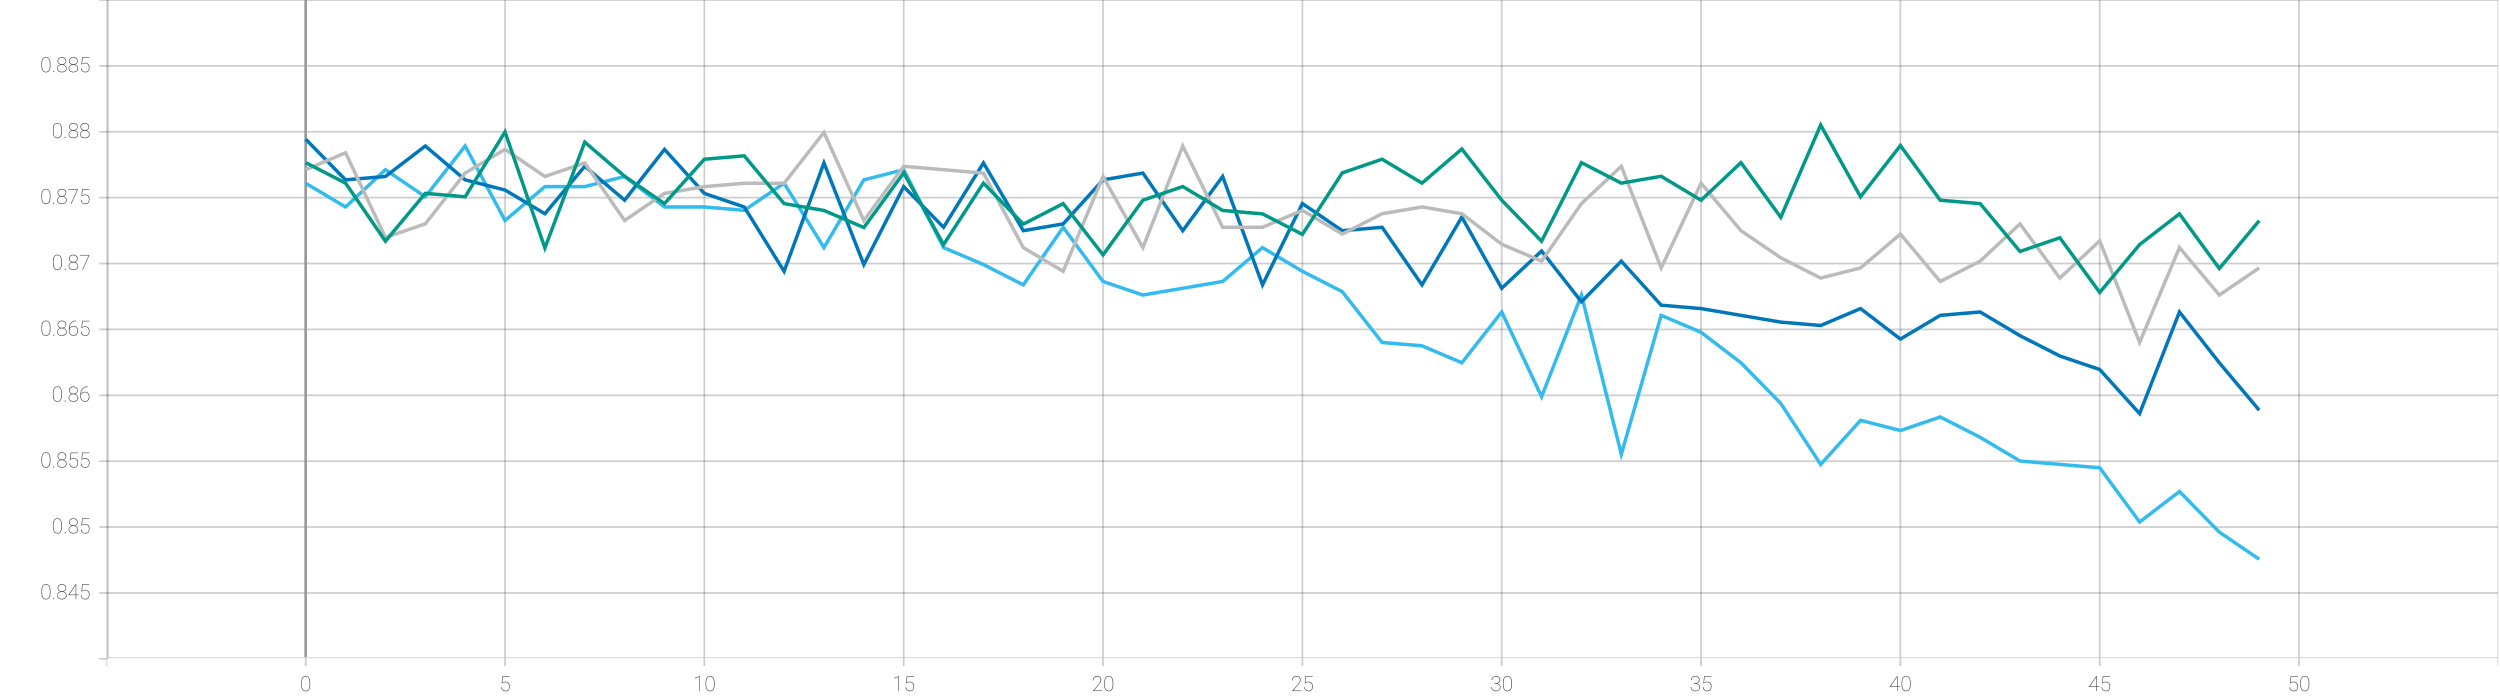
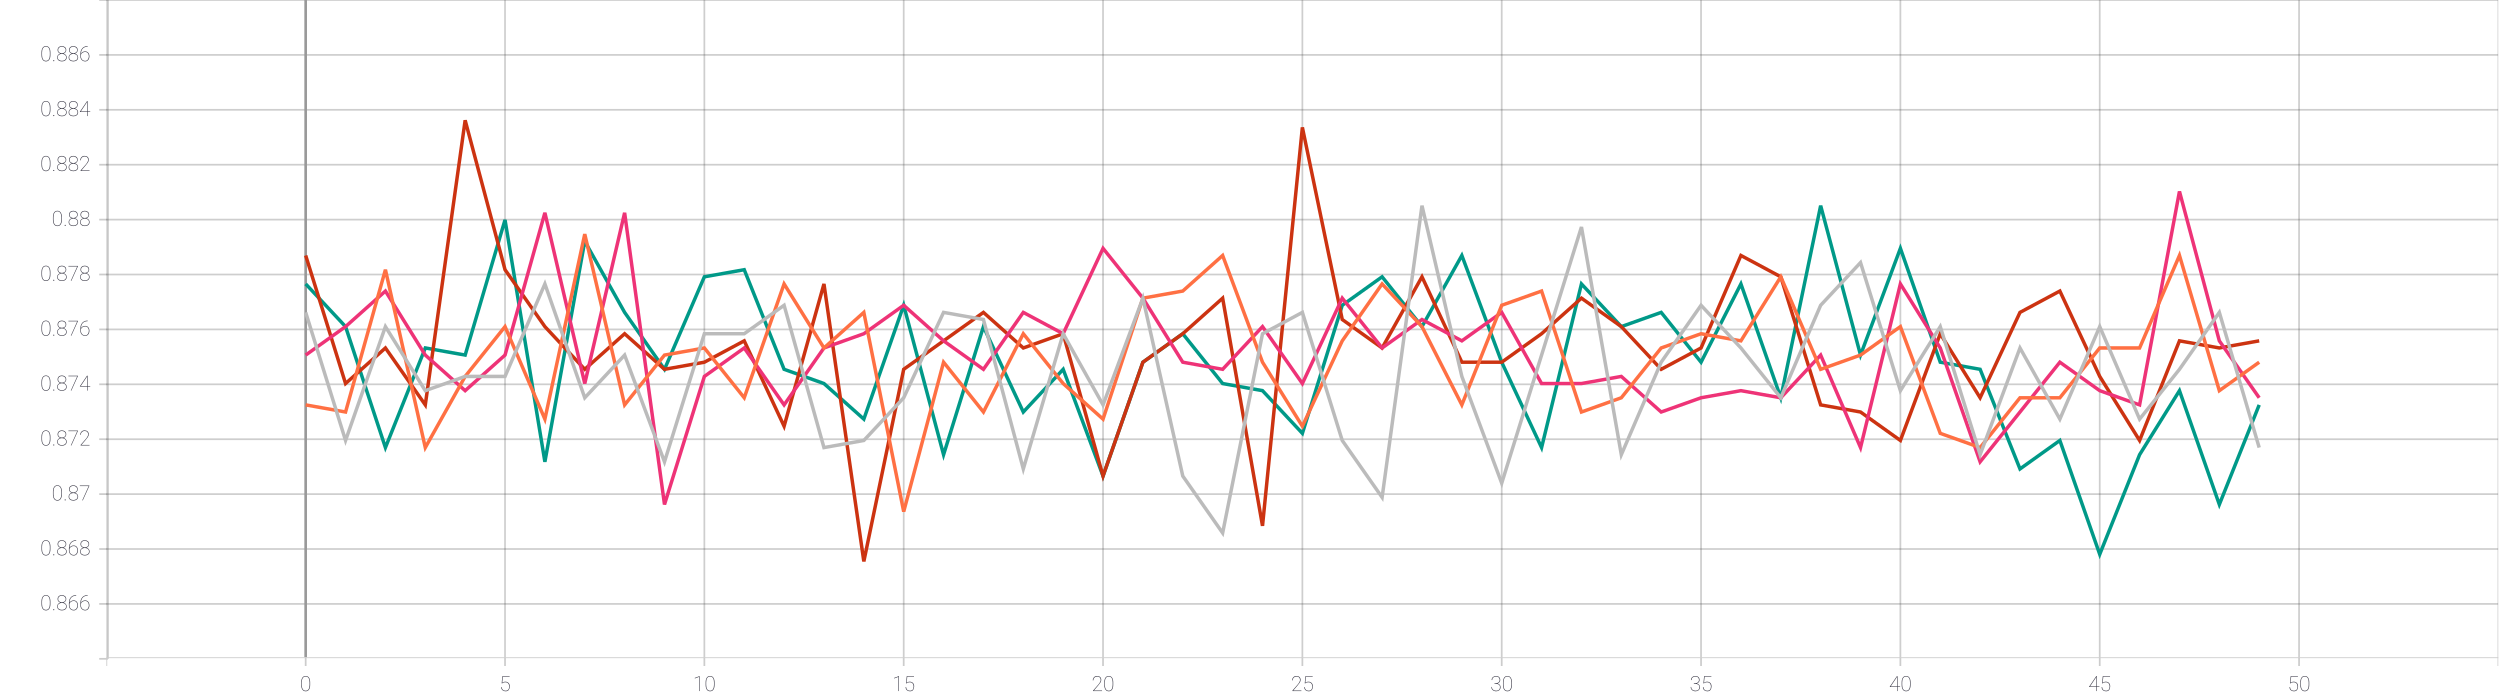
<svg xmlns="http://www.w3.org/2000/svg" viewBox="0 0 1434 400">
  <g>
    <g>
      <g>
        <g>
          <g>
            <line x1="61.915" y1="377.9" x2="56.915" y2="377.9" style="visibility: inherit;" fill="rgb(0, 0, 0)" stroke="rgb(204, 204, 204)" stroke-width="1px" />
-             <line x1="61.915" y1="340.11" x2="56.915" y2="340.11" style="visibility: inherit;" fill="rgb(0, 0, 0)" stroke="rgb(204, 204, 204)" stroke-width="1px" />
-             <line x1="61.915" y1="302.32" x2="56.915" y2="302.32" style="visibility: inherit;" fill="rgb(0, 0, 0)" stroke="rgb(204, 204, 204)" stroke-width="1px" />
-             <line x1="61.915" y1="264.53" x2="56.915" y2="264.53" style="visibility: inherit;" fill="rgb(0, 0, 0)" stroke="rgb(204, 204, 204)" stroke-width="1px" />
-             <line x1="61.915" y1="226.74" x2="56.915" y2="226.74" style="visibility: inherit;" fill="rgb(0, 0, 0)" stroke="rgb(204, 204, 204)" stroke-width="1px" />
+             <line x1="61.915" y1="346.408" x2="56.915" y2="346.408" style="visibility: inherit;" fill="rgb(0, 0, 0)" stroke="rgb(204, 204, 204)" stroke-width="1px" />
+             <line x1="61.915" y1="314.917" x2="56.915" y2="314.917" style="visibility: inherit;" fill="rgb(0, 0, 0)" stroke="rgb(204, 204, 204)" stroke-width="1px" />
+             <line x1="61.915" y1="283.425" x2="56.915" y2="283.425" style="visibility: inherit;" fill="rgb(0, 0, 0)" stroke="rgb(204, 204, 204)" stroke-width="1px" />
+             <line x1="61.915" y1="251.933" x2="56.915" y2="251.933" style="visibility: inherit;" fill="rgb(0, 0, 0)" stroke="rgb(204, 204, 204)" stroke-width="1px" />
+             <line x1="61.915" y1="220.442" x2="56.915" y2="220.442" style="visibility: inherit;" fill="rgb(0, 0, 0)" stroke="rgb(204, 204, 204)" stroke-width="1px" />
            <line x1="61.915" y1="188.95" x2="56.915" y2="188.95" style="visibility: inherit;" fill="rgb(0, 0, 0)" stroke="rgb(204, 204, 204)" stroke-width="1px" />
-             <line x1="61.915" y1="151.16" x2="56.915" y2="151.16" style="visibility: inherit;" fill="rgb(0, 0, 0)" stroke="rgb(204, 204, 204)" stroke-width="1px" />
-             <line x1="61.915" y1="113.37" x2="56.915" y2="113.37" style="visibility: inherit;" fill="rgb(0, 0, 0)" stroke="rgb(204, 204, 204)" stroke-width="1px" />
-             <line x1="61.915" y1="75.58" x2="56.915" y2="75.58" style="visibility: inherit;" fill="rgb(0, 0, 0)" stroke="rgb(204, 204, 204)" stroke-width="1px" />
-             <line x1="61.915" y1="37.79" x2="56.915" y2="37.79" style="visibility: inherit;" fill="rgb(0, 0, 0)" stroke="rgb(204, 204, 204)" stroke-width="1px" />
+             <line x1="61.915" y1="157.458" x2="56.915" y2="157.458" style="visibility: inherit;" fill="rgb(0, 0, 0)" stroke="rgb(204, 204, 204)" stroke-width="1px" />
+             <line x1="61.915" y1="125.967" x2="56.915" y2="125.967" style="visibility: inherit;" fill="rgb(0, 0, 0)" stroke="rgb(204, 204, 204)" stroke-width="1px" />
+             <line x1="61.915" y1="94.475" x2="56.915" y2="94.475" style="visibility: inherit;" fill="rgb(0, 0, 0)" stroke="rgb(204, 204, 204)" stroke-width="1px" />
+             <line x1="61.915" y1="62.983" x2="56.915" y2="62.983" style="visibility: inherit;" fill="rgb(0, 0, 0)" stroke="rgb(204, 204, 204)" stroke-width="1px" />
+             <line x1="61.915" y1="31.492" x2="56.915" y2="31.492" style="visibility: inherit;" fill="rgb(0, 0, 0)" stroke="rgb(204, 204, 204)" stroke-width="1px" />
            <line x1="61.915" y1="0" x2="56.915" y2="0" style="visibility: inherit;" fill="rgb(0, 0, 0)" stroke="rgb(204, 204, 204)" stroke-width="1px" />
          </g>
          <g transform="translate(51.915, 0)">
-             <text style="text-anchor: end; visibility: hidden; font-family: Roboto, sans-serif; font-size: 12px; font-weight: 200;" x="0" y="377.9" dx="0em" dy="0.3em" fill="rgb(50, 49, 63)" stroke="none" stroke-width="1px">0.84</text>
-             <text style="text-anchor: end; visibility: inherit; font-family: Roboto, sans-serif; font-size: 12px; font-weight: 200;" x="0" y="340.11" dx="0em" dy="0.3em" fill="rgb(50, 49, 63)" stroke="none" stroke-width="1px">0.845</text>
-             <text style="text-anchor: end; visibility: inherit; font-family: Roboto, sans-serif; font-size: 12px; font-weight: 200;" x="0" y="302.32" dx="0em" dy="0.3em" fill="rgb(50, 49, 63)" stroke="none" stroke-width="1px">0.85</text>
-             <text style="text-anchor: end; visibility: inherit; font-family: Roboto, sans-serif; font-size: 12px; font-weight: 200;" x="0" y="264.53" dx="0em" dy="0.3em" fill="rgb(50, 49, 63)" stroke="none" stroke-width="1px">0.855</text>
-             <text style="text-anchor: end; visibility: inherit; font-family: Roboto, sans-serif; font-size: 12px; font-weight: 200;" x="0" y="226.74" dx="0em" dy="0.3em" fill="rgb(50, 49, 63)" stroke="none" stroke-width="1px">0.86</text>
-             <text style="text-anchor: end; visibility: inherit; font-family: Roboto, sans-serif; font-size: 12px; font-weight: 200;" x="0" y="188.95" dx="0em" dy="0.3em" fill="rgb(50, 49, 63)" stroke="none" stroke-width="1px">0.865</text>
-             <text style="text-anchor: end; visibility: inherit; font-family: Roboto, sans-serif; font-size: 12px; font-weight: 200;" x="0" y="151.16" dx="0em" dy="0.3em" fill="rgb(50, 49, 63)" stroke="none" stroke-width="1px">0.87</text>
-             <text style="text-anchor: end; visibility: inherit; font-family: Roboto, sans-serif; font-size: 12px; font-weight: 200;" x="0" y="113.37" dx="0em" dy="0.3em" fill="rgb(50, 49, 63)" stroke="none" stroke-width="1px">0.875</text>
-             <text style="text-anchor: end; visibility: inherit; font-family: Roboto, sans-serif; font-size: 12px; font-weight: 200;" x="0" y="75.58" dx="0em" dy="0.3em" fill="rgb(50, 49, 63)" stroke="none" stroke-width="1px">0.88</text>
-             <text style="text-anchor: end; visibility: inherit; font-family: Roboto, sans-serif; font-size: 12px; font-weight: 200;" x="0" y="37.79" dx="0em" dy="0.3em" fill="rgb(50, 49, 63)" stroke="none" stroke-width="1px">0.885</text>
-             <text style="text-anchor: end; visibility: hidden; font-family: Roboto, sans-serif; font-size: 12px; font-weight: 200;" x="0" y="0" dx="0em" dy="0.3em" fill="rgb(50, 49, 63)" stroke="none" stroke-width="1px">0.89</text>
+             <text style="text-anchor: end; visibility: hidden; font-family: Roboto, sans-serif; font-size: 12px; font-weight: 200;" x="0" y="377.9" dx="0em" dy="0.3em" fill="rgb(50, 49, 63)" stroke="none" stroke-width="1px">0.864</text>
+             <text style="text-anchor: end; visibility: inherit; font-family: Roboto, sans-serif; font-size: 12px; font-weight: 200;" x="0" y="346.408" dx="0em" dy="0.3em" fill="rgb(50, 49, 63)" stroke="none" stroke-width="1px">0.866</text>
+             <text style="text-anchor: end; visibility: inherit; font-family: Roboto, sans-serif; font-size: 12px; font-weight: 200;" x="0" y="314.917" dx="0em" dy="0.3em" fill="rgb(50, 49, 63)" stroke="none" stroke-width="1px">0.868</text>
+             <text style="text-anchor: end; visibility: inherit; font-family: Roboto, sans-serif; font-size: 12px; font-weight: 200;" x="0" y="283.425" dx="0em" dy="0.3em" fill="rgb(50, 49, 63)" stroke="none" stroke-width="1px">0.87</text>
+             <text style="text-anchor: end; visibility: inherit; font-family: Roboto, sans-serif; font-size: 12px; font-weight: 200;" x="0" y="251.933" dx="0em" dy="0.3em" fill="rgb(50, 49, 63)" stroke="none" stroke-width="1px">0.872</text>
+             <text style="text-anchor: end; visibility: inherit; font-family: Roboto, sans-serif; font-size: 12px; font-weight: 200;" x="0" y="220.442" dx="0em" dy="0.3em" fill="rgb(50, 49, 63)" stroke="none" stroke-width="1px">0.874</text>
+             <text style="text-anchor: end; visibility: inherit; font-family: Roboto, sans-serif; font-size: 12px; font-weight: 200;" x="0" y="188.95" dx="0em" dy="0.3em" fill="rgb(50, 49, 63)" stroke="none" stroke-width="1px">0.876</text>
+             <text style="text-anchor: end; visibility: inherit; font-family: Roboto, sans-serif; font-size: 12px; font-weight: 200;" x="0" y="157.458" dx="0em" dy="0.3em" fill="rgb(50, 49, 63)" stroke="none" stroke-width="1px">0.878</text>
+             <text style="text-anchor: end; visibility: inherit; font-family: Roboto, sans-serif; font-size: 12px; font-weight: 200;" x="0" y="125.967" dx="0em" dy="0.3em" fill="rgb(50, 49, 63)" stroke="none" stroke-width="1px">0.88</text>
+             <text style="text-anchor: end; visibility: inherit; font-family: Roboto, sans-serif; font-size: 12px; font-weight: 200;" x="0" y="94.475" dx="0em" dy="0.3em" fill="rgb(50, 49, 63)" stroke="none" stroke-width="1px">0.882</text>
+             <text style="text-anchor: end; visibility: inherit; font-family: Roboto, sans-serif; font-size: 12px; font-weight: 200;" x="0" y="62.983" dx="0em" dy="0.3em" fill="rgb(50, 49, 63)" stroke="none" stroke-width="1px">0.884</text>
+             <text style="text-anchor: end; visibility: inherit; font-family: Roboto, sans-serif; font-size: 12px; font-weight: 200;" x="0" y="31.492" dx="0em" dy="0.3em" fill="rgb(50, 49, 63)" stroke="none" stroke-width="1px">0.886</text>
+             <text style="text-anchor: end; visibility: hidden; font-family: Roboto, sans-serif; font-size: 12px; font-weight: 200;" x="0" y="0" dx="0em" dy="0.3em" fill="rgb(50, 49, 63)" stroke="none" stroke-width="1px">0.888</text>
          </g>
          <line x1="61.915" y1="0" x2="61.915" y2="377.9" fill="rgb(0, 0, 0)" stroke="rgb(204, 204, 204)" stroke-width="1px" />
        </g>
      </g>
      <g transform="translate(61, 0)" clip-path="url(#clip_0)">
        <clipPath id="clip_0">
          <rect width="1372" height="377" />
        </clipPath>
        <g>
          <g>
            <g>
              <line x1="0" y1="0" x2="0" y2="377.9" fill="rgb(0, 0, 0)" stroke="rgb(60, 60, 60)" stroke-width="1px" opacity="0.25" />
              <line x1="114.34" y1="0" x2="114.34" y2="377.9" fill="rgb(0, 0, 0)" stroke="rgb(60, 60, 60)" stroke-width="1px" opacity="0.25" />
              <line x1="228.681" y1="0" x2="228.681" y2="377.9" fill="rgb(0, 0, 0)" stroke="rgb(60, 60, 60)" stroke-width="1px" opacity="0.25" />
              <line x1="343.021" y1="0" x2="343.021" y2="377.9" fill="rgb(0, 0, 0)" stroke="rgb(60, 60, 60)" stroke-width="1px" opacity="0.25" />
              <line x1="457.362" y1="0" x2="457.362" y2="377.9" fill="rgb(0, 0, 0)" stroke="rgb(60, 60, 60)" stroke-width="1px" opacity="0.25" />
              <line x1="571.702" y1="0" x2="571.702" y2="377.9" fill="rgb(0, 0, 0)" stroke="rgb(60, 60, 60)" stroke-width="1px" opacity="0.25" />
              <line x1="686.042" y1="0" x2="686.042" y2="377.9" fill="rgb(0, 0, 0)" stroke="rgb(60, 60, 60)" stroke-width="1px" opacity="0.25" />
              <line x1="800.383" y1="0" x2="800.383" y2="377.9" fill="rgb(0, 0, 0)" stroke="rgb(60, 60, 60)" stroke-width="1px" opacity="0.25" />
              <line x1="914.723" y1="0" x2="914.723" y2="377.9" fill="rgb(0, 0, 0)" stroke="rgb(60, 60, 60)" stroke-width="1px" opacity="0.25" />
              <line x1="1029.064" y1="0" x2="1029.064" y2="377.9" fill="rgb(0, 0, 0)" stroke="rgb(60, 60, 60)" stroke-width="1px" opacity="0.25" />
              <line x1="1143.404" y1="0" x2="1143.404" y2="377.9" fill="rgb(0, 0, 0)" stroke="rgb(60, 60, 60)" stroke-width="1px" opacity="0.25" />
              <line x1="1257.745" y1="0" x2="1257.745" y2="377.9" fill="rgb(0, 0, 0)" stroke="rgb(60, 60, 60)" stroke-width="1px" opacity="0.25" />
              <line x1="1372.085" y1="0" x2="1372.085" y2="377.9" fill="rgb(0, 0, 0)" stroke="rgb(60, 60, 60)" stroke-width="1px" opacity="0.25" />
            </g>
            <g>
              <line x1="0" y1="377.9" x2="1372.085" y2="377.9" fill="rgb(0, 0, 0)" stroke="rgb(60, 60, 60)" stroke-width="1px" opacity="0.25" />
-               <line x1="0" y1="340.11" x2="1372.085" y2="340.11" fill="rgb(0, 0, 0)" stroke="rgb(60, 60, 60)" stroke-width="1px" opacity="0.25" />
-               <line x1="0" y1="302.32" x2="1372.085" y2="302.32" fill="rgb(0, 0, 0)" stroke="rgb(60, 60, 60)" stroke-width="1px" opacity="0.25" />
-               <line x1="0" y1="264.53" x2="1372.085" y2="264.53" fill="rgb(0, 0, 0)" stroke="rgb(60, 60, 60)" stroke-width="1px" opacity="0.25" />
-               <line x1="0" y1="226.74" x2="1372.085" y2="226.74" fill="rgb(0, 0, 0)" stroke="rgb(60, 60, 60)" stroke-width="1px" opacity="0.25" />
+               <line x1="0" y1="346.408" x2="1372.085" y2="346.408" fill="rgb(0, 0, 0)" stroke="rgb(60, 60, 60)" stroke-width="1px" opacity="0.25" />
+               <line x1="0" y1="314.917" x2="1372.085" y2="314.917" fill="rgb(0, 0, 0)" stroke="rgb(60, 60, 60)" stroke-width="1px" opacity="0.25" />
+               <line x1="0" y1="283.425" x2="1372.085" y2="283.425" fill="rgb(0, 0, 0)" stroke="rgb(60, 60, 60)" stroke-width="1px" opacity="0.25" />
+               <line x1="0" y1="251.933" x2="1372.085" y2="251.933" fill="rgb(0, 0, 0)" stroke="rgb(60, 60, 60)" stroke-width="1px" opacity="0.25" />
+               <line x1="0" y1="220.442" x2="1372.085" y2="220.442" fill="rgb(0, 0, 0)" stroke="rgb(60, 60, 60)" stroke-width="1px" opacity="0.25" />
              <line x1="0" y1="188.95" x2="1372.085" y2="188.95" fill="rgb(0, 0, 0)" stroke="rgb(60, 60, 60)" stroke-width="1px" opacity="0.25" />
-               <line x1="0" y1="151.16" x2="1372.085" y2="151.16" fill="rgb(0, 0, 0)" stroke="rgb(60, 60, 60)" stroke-width="1px" opacity="0.25" />
-               <line x1="0" y1="113.37" x2="1372.085" y2="113.37" fill="rgb(0, 0, 0)" stroke="rgb(60, 60, 60)" stroke-width="1px" opacity="0.25" />
-               <line x1="0" y1="75.58" x2="1372.085" y2="75.58" fill="rgb(0, 0, 0)" stroke="rgb(60, 60, 60)" stroke-width="1px" opacity="0.25" />
-               <line x1="0" y1="37.79" x2="1372.085" y2="37.79" fill="rgb(0, 0, 0)" stroke="rgb(60, 60, 60)" stroke-width="1px" opacity="0.25" />
+               <line x1="0" y1="157.458" x2="1372.085" y2="157.458" fill="rgb(0, 0, 0)" stroke="rgb(60, 60, 60)" stroke-width="1px" opacity="0.25" />
+               <line x1="0" y1="125.967" x2="1372.085" y2="125.967" fill="rgb(0, 0, 0)" stroke="rgb(60, 60, 60)" stroke-width="1px" opacity="0.25" />
+               <line x1="0" y1="94.475" x2="1372.085" y2="94.475" fill="rgb(0, 0, 0)" stroke="rgb(60, 60, 60)" stroke-width="1px" opacity="0.25" />
+               <line x1="0" y1="62.983" x2="1372.085" y2="62.983" fill="rgb(0, 0, 0)" stroke="rgb(60, 60, 60)" stroke-width="1px" opacity="0.25" />
+               <line x1="0" y1="31.492" x2="1372.085" y2="31.492" fill="rgb(0, 0, 0)" stroke="rgb(60, 60, 60)" stroke-width="1px" opacity="0.25" />
              <line x1="0" y1="0" x2="1372.085" y2="0" fill="rgb(0, 0, 0)" stroke="rgb(60, 60, 60)" stroke-width="1px" opacity="0.25" />
            </g>
          </g>
        </g>
        <g>
          <g>
-             <line x1="0" y1="6726.62" x2="1372.085" y2="6726.62" fill="rgb(0, 0, 0)" stroke="rgb(153, 153, 153)" stroke-width="1.5px" />
+             <line x1="0" y1="13982.3" x2="1372.085" y2="13982.3" fill="rgb(0, 0, 0)" stroke="rgb(153, 153, 153)" stroke-width="1.5px" />
          </g>
        </g>
        <g>
          <g>
            <line x1="114.34" y1="0" x2="114.34" y2="377.9" fill="rgb(0, 0, 0)" stroke="rgb(153, 153, 153)" stroke-width="1.5px" />
          </g>
        </g>
        <g>
          <g>
            <g>
              <g>
                <g>
-                   <path style="fill: none;" stroke="rgb(51, 187, 238)" stroke-width="2px" d="M114.34,105.112L137.208,118.713L160.077,97.341L182.945,112.884L205.813,83.74L228.681,126.485L251.549,107.055L274.417,107.055L297.285,101.227L320.153,118.713L343.021,118.713L365.889,120.656L388.757,105.112L411.625,142.028L434.494,103.17L457.362,97.341L480.23,142.028L503.098,151.743L525.966,163.4L548.834,130.371L571.702,161.457L594.57,169.229L617.438,165.343L640.306,161.457L663.174,142.028L686.042,155.629L708.911,167.286L731.779,196.43L754.647,198.373L777.515,208.088L800.383,178.944L823.251,227.517L846.119,169.229L868.987,260.547L891.855,180.887L914.723,190.601L937.591,208.088L960.459,231.403L983.328,266.376L1006.196,241.118L1029.064,246.946L1051.932,239.175L1074.8,250.832L1097.668,264.433L1120.536,266.376L1143.404,268.318L1166.272,299.406L1189.14,281.919L1212.008,305.235L1234.876,320.778" fill="none" />
+                   <path style="fill: none;" stroke="rgb(0, 153, 136)" stroke-width="2px" d="M114.34,162.862L137.208,187.35L160.077,256.733L182.945,199.594L205.813,203.676L228.681,126.13L251.549,264.896L274.417,138.374L297.285,179.188L320.153,211.838L343.021,158.78L365.889,154.7L388.757,211.838L411.625,220.001L434.494,240.408L457.362,175.106L480.23,260.814L503.098,187.35L525.966,236.326L548.834,211.838L571.702,273.058L594.57,207.757L617.438,191.432L640.306,220.001L663.174,224.082L686.042,248.57L708.911,175.106L731.779,158.78L754.647,187.35L777.515,146.536L800.383,207.757L823.251,256.733L846.119,162.862L868.987,187.35L891.855,179.188L914.723,207.757L937.591,162.862L960.459,228.164L983.328,117.968L1006.196,203.676L1029.064,142.456L1051.932,207.757L1074.8,211.838L1097.668,268.977L1120.536,252.652L1143.404,317.953L1166.272,260.814L1189.14,224.082L1212.008,289.384L1234.876,232.245" fill="none" />
                </g>
                <g>
-                   <path style="fill: none;" stroke="rgb(0, 119, 187)" stroke-width="2px" d="M114.34,79.854L137.208,103.17L160.077,101.227L182.945,83.74L205.813,103.17L228.681,108.998L251.549,122.599L274.417,95.398L297.285,114.827L320.153,85.683L343.021,110.941L365.889,118.713L388.757,155.629L411.625,93.455L434.494,151.743L457.362,107.055L480.23,130.371L503.098,93.455L525.966,132.314L548.834,128.428L571.702,103.17L594.57,99.284L617.438,132.314L640.306,101.227L663.174,163.4L686.042,116.77L708.911,132.314L731.779,130.371L754.647,163.4L777.515,124.542L800.383,165.343L823.251,143.971L846.119,173.115L868.987,149.8L891.855,175.058L914.723,177.001L937.591,180.887L960.459,184.773L983.328,186.715L1006.196,177.001L1029.064,194.487L1051.932,180.887L1074.8,178.944L1097.668,192.544L1120.536,204.202L1143.404,211.974L1166.272,237.232L1189.14,178.944L1212.008,208.088L1234.876,235.289" fill="none" />
+                   <path style="fill: none;" stroke="rgb(204, 51, 17)" stroke-width="2px" d="M114.34,146.536L137.208,220.001L160.077,199.594L182.945,232.245L205.813,68.991L228.681,154.7L251.549,187.35L274.417,211.838L297.285,191.432L320.153,211.838L343.021,207.757L365.889,195.512L388.757,244.489L411.625,162.862L434.494,322.035L457.362,211.838L480.23,195.512L503.098,179.188L525.966,199.594L548.834,191.432L571.702,273.058L594.57,207.757L617.438,191.432L640.306,171.024L663.174,301.628L686.042,73.072L708.911,183.268L731.779,199.594L754.647,158.78L777.515,207.757L800.383,207.757L823.251,191.432L846.119,171.024L868.987,187.35L891.855,211.838L914.723,199.594L937.591,146.536L960.459,158.78L983.328,232.245L1006.196,236.326L1029.064,252.652L1051.932,191.432L1074.8,228.164L1097.668,179.188L1120.536,166.944L1143.404,215.92L1166.272,252.652L1189.14,195.512L1212.008,199.594L1234.876,195.512" fill="none" />
                </g>
                <g>
-                   <path style="fill: none;" stroke="rgb(187, 187, 187)" stroke-width="2px" d="M114.34,97.341L137.208,87.626L160.077,136.2L182.945,128.428L205.813,99.284L228.681,85.683L251.549,101.227L274.417,93.455L297.285,126.485L320.153,110.941L343.021,107.055L365.889,105.112L388.757,105.112L411.625,75.969L434.494,126.485L457.362,95.398L480.23,97.341L503.098,99.284L525.966,142.028L548.834,155.629L571.702,101.227L594.57,142.028L617.438,83.74L640.306,130.371L663.174,130.371L686.042,120.656L708.911,134.257L731.779,122.599L754.647,118.713L777.515,122.599L800.383,140.085L823.251,149.8L846.119,116.77L868.987,95.398L891.855,153.686L914.723,105.112L937.591,132.314L960.459,147.857L983.328,159.515L1006.196,153.686L1029.064,134.257L1051.932,161.457L1074.8,149.8L1097.668,128.428L1120.536,159.515L1143.404,138.143L1166.272,196.43L1189.14,142.028L1212.008,169.229L1234.876,153.686" fill="none" />
+                   <path style="fill: none;" stroke="rgb(238, 51, 119)" stroke-width="2px" d="M114.34,203.676L137.208,187.35L160.077,166.944L182.945,203.676L205.813,224.082L228.681,203.676L251.549,122.048L274.417,220.001L297.285,122.048L320.153,289.384L343.021,215.92L365.889,199.594L388.757,232.245L411.625,199.594L434.494,191.432L457.362,175.106L480.23,195.512L503.098,211.838L525.966,179.188L548.834,191.432L571.702,142.456L594.57,171.024L617.438,207.757L640.306,211.838L663.174,187.35L686.042,220.001L708.911,171.024L731.779,199.594L754.647,183.268L777.515,195.512L800.383,179.188L823.251,220.001L846.119,220.001L868.987,215.92L891.855,236.326L914.723,228.164L937.591,224.082L960.459,228.164L983.328,203.676L1006.196,256.733L1029.064,162.862L1051.932,199.594L1074.8,264.896L1097.668,236.326L1120.536,207.757L1143.404,224.082L1166.272,232.245L1189.14,109.804L1212.008,195.512L1234.876,228.164" fill="none" />
                </g>
                <g>
-                   <path style="fill: none;" stroke="rgb(0, 153, 136)" stroke-width="2px" d="M114.34,93.29L137.208,105.044L160.077,138.348L182.945,110.921L205.813,112.88L228.681,75.658L251.549,142.266L274.417,81.536L297.285,101.126L320.153,116.798L343.021,91.331L365.889,89.372L388.757,116.798L411.625,120.717L434.494,130.512L457.362,99.167L480.23,140.307L503.098,105.044L525.966,128.552L548.834,116.798L571.702,146.184L594.57,114.84L617.438,107.003L640.306,120.717L663.174,122.675L686.042,134.43L708.911,99.167L731.779,91.331L754.647,105.044L777.515,85.453L800.383,114.84L823.251,138.348L846.119,93.29L868.987,105.044L891.855,101.126L914.723,114.84L937.591,93.29L960.459,124.635L983.328,71.74L1006.196,112.88L1029.064,83.495L1051.932,114.84L1074.8,116.798L1097.668,144.225L1120.536,136.389L1143.404,167.734L1166.272,140.307L1189.14,122.675L1212.008,154.02L1234.876,126.594" fill="none" />
+                   <path style="fill: none;" stroke="rgb(255, 112, 67)" stroke-width="2px" d="M114.34,232.245L137.208,236.326L160.077,154.7L182.945,256.733L205.813,215.92L228.681,187.35L251.549,240.408L274.417,134.292L297.285,232.245L320.153,203.676L343.021,199.594L365.889,228.164L388.757,162.862L411.625,199.594L434.494,179.188L457.362,293.465L480.23,207.757L503.098,236.326L525.966,191.432L548.834,220.001L571.702,240.408L594.57,171.024L617.438,166.944L640.306,146.536L663.174,207.757L686.042,244.489L708.911,195.512L731.779,162.862L754.647,187.35L777.515,232.245L800.383,175.106L823.251,166.944L846.119,236.326L868.987,228.164L891.855,199.594L914.723,191.432L937.591,195.512L960.459,158.78L983.328,211.838L1006.196,203.676L1029.064,187.35L1051.932,248.57L1074.8,256.733L1097.668,228.164L1120.536,228.164L1143.404,199.594L1166.272,199.594L1189.14,146.536L1212.008,224.082L1234.876,207.757" fill="none" />
+                 </g>
+                 <g>
+                   <path style="fill: none;" stroke="rgb(187, 187, 187)" stroke-width="2px" d="M114.34,179.188L137.208,252.652L160.077,187.35L182.945,224.082L205.813,215.92L228.681,215.92L251.549,162.862L274.417,228.164L297.285,203.676L320.153,264.896L343.021,191.432L365.889,191.432L388.757,175.106L411.625,256.733L434.494,252.652L457.362,228.164L480.23,179.188L503.098,183.268L525.966,268.977L548.834,191.432L571.702,232.245L594.57,171.024L617.438,273.058L640.306,305.709L663.174,191.432L686.042,179.188L708.911,252.652L731.779,285.302L754.647,117.968L777.515,215.92L800.383,277.14L823.251,203.676L846.119,130.212L868.987,260.814L891.855,207.757L914.723,175.106L937.591,199.594L960.459,228.164L983.328,175.106L1006.196,150.618L1029.064,224.082L1051.932,187.35L1074.8,260.814L1097.668,199.594L1120.536,240.408L1143.404,187.35L1166.272,240.408L1189.14,211.838L1212.008,179.188L1234.876,256.733" fill="none" />
                </g>
              </g>
            </g>
          </g>
        </g>
      </g>
      <g transform="translate(61, 377)" clip-path="url(#clip_1)">
        <clipPath id="clip_1">
          <rect width="1372" height="22" />
        </clipPath>
        <g>
          <g>
            <line x1="0" y1="0" x2="0" y2="5" style="visibility: inherit;" fill="rgb(0, 0, 0)" stroke="rgb(204, 204, 204)" stroke-width="1px" />
            <line x1="114.34" y1="0" x2="114.34" y2="5" style="visibility: inherit;" fill="rgb(0, 0, 0)" stroke="rgb(204, 204, 204)" stroke-width="1px" />
            <line x1="228.681" y1="0" x2="228.681" y2="5" style="visibility: inherit;" fill="rgb(0, 0, 0)" stroke="rgb(204, 204, 204)" stroke-width="1px" />
            <line x1="343.021" y1="0" x2="343.021" y2="5" style="visibility: inherit;" fill="rgb(0, 0, 0)" stroke="rgb(204, 204, 204)" stroke-width="1px" />
            <line x1="457.362" y1="0" x2="457.362" y2="5" style="visibility: inherit;" fill="rgb(0, 0, 0)" stroke="rgb(204, 204, 204)" stroke-width="1px" />
            <line x1="571.702" y1="0" x2="571.702" y2="5" style="visibility: inherit;" fill="rgb(0, 0, 0)" stroke="rgb(204, 204, 204)" stroke-width="1px" />
            <line x1="686.042" y1="0" x2="686.042" y2="5" style="visibility: inherit;" fill="rgb(0, 0, 0)" stroke="rgb(204, 204, 204)" stroke-width="1px" />
            <line x1="800.383" y1="0" x2="800.383" y2="5" style="visibility: inherit;" fill="rgb(0, 0, 0)" stroke="rgb(204, 204, 204)" stroke-width="1px" />
            <line x1="914.723" y1="0" x2="914.723" y2="5" style="visibility: inherit;" fill="rgb(0, 0, 0)" stroke="rgb(204, 204, 204)" stroke-width="1px" />
            <line x1="1029.064" y1="0" x2="1029.064" y2="5" style="visibility: inherit;" fill="rgb(0, 0, 0)" stroke="rgb(204, 204, 204)" stroke-width="1px" />
            <line x1="1143.404" y1="0" x2="1143.404" y2="5" style="visibility: inherit;" fill="rgb(0, 0, 0)" stroke="rgb(204, 204, 204)" stroke-width="1px" />
            <line x1="1257.745" y1="0" x2="1257.745" y2="5" style="visibility: inherit;" fill="rgb(0, 0, 0)" stroke="rgb(204, 204, 204)" stroke-width="1px" />
            <line x1="1372.085" y1="0" x2="1372.085" y2="5" style="visibility: inherit;" fill="rgb(0, 0, 0)" stroke="rgb(204, 204, 204)" stroke-width="1px" />
          </g>
          <g transform="translate(0, 8)">
            <text style="text-anchor: middle; visibility: hidden; font-family: Roboto, sans-serif; font-size: 12px; font-weight: 200;" x="0" y="0" dx="0em" dy="0.95em" fill="rgb(50, 49, 63)" stroke="none" stroke-width="1px">-5</text>
            <text style="text-anchor: middle; visibility: inherit; font-family: Roboto, sans-serif; font-size: 12px; font-weight: 200;" x="114.34" y="0" dx="0em" dy="0.95em" fill="rgb(50, 49, 63)" stroke="none" stroke-width="1px">0</text>
            <text style="text-anchor: middle; visibility: inherit; font-family: Roboto, sans-serif; font-size: 12px; font-weight: 200;" x="228.681" y="0" dx="0em" dy="0.95em" fill="rgb(50, 49, 63)" stroke="none" stroke-width="1px">5</text>
            <text style="text-anchor: middle; visibility: inherit; font-family: Roboto, sans-serif; font-size: 12px; font-weight: 200;" x="343.021" y="0" dx="0em" dy="0.95em" fill="rgb(50, 49, 63)" stroke="none" stroke-width="1px">10</text>
            <text style="text-anchor: middle; visibility: inherit; font-family: Roboto, sans-serif; font-size: 12px; font-weight: 200;" x="457.362" y="0" dx="0em" dy="0.95em" fill="rgb(50, 49, 63)" stroke="none" stroke-width="1px">15</text>
            <text style="text-anchor: middle; visibility: inherit; font-family: Roboto, sans-serif; font-size: 12px; font-weight: 200;" x="571.702" y="0" dx="0em" dy="0.95em" fill="rgb(50, 49, 63)" stroke="none" stroke-width="1px">20</text>
            <text style="text-anchor: middle; visibility: inherit; font-family: Roboto, sans-serif; font-size: 12px; font-weight: 200;" x="686.042" y="0" dx="0em" dy="0.95em" fill="rgb(50, 49, 63)" stroke="none" stroke-width="1px">25</text>
            <text style="text-anchor: middle; visibility: inherit; font-family: Roboto, sans-serif; font-size: 12px; font-weight: 200;" x="800.383" y="0" dx="0em" dy="0.95em" fill="rgb(50, 49, 63)" stroke="none" stroke-width="1px">30</text>
            <text style="text-anchor: middle; visibility: inherit; font-family: Roboto, sans-serif; font-size: 12px; font-weight: 200;" x="914.723" y="0" dx="0em" dy="0.95em" fill="rgb(50, 49, 63)" stroke="none" stroke-width="1px">35</text>
            <text style="text-anchor: middle; visibility: inherit; font-family: Roboto, sans-serif; font-size: 12px; font-weight: 200;" x="1029.064" y="0" dx="0em" dy="0.95em" fill="rgb(50, 49, 63)" stroke="none" stroke-width="1px">40</text>
            <text style="text-anchor: middle; visibility: inherit; font-family: Roboto, sans-serif; font-size: 12px; font-weight: 200;" x="1143.404" y="0" dx="0em" dy="0.95em" fill="rgb(50, 49, 63)" stroke="none" stroke-width="1px">45</text>
            <text style="text-anchor: middle; visibility: inherit; font-family: Roboto, sans-serif; font-size: 12px; font-weight: 200;" x="1257.745" y="0" dx="0em" dy="0.95em" fill="rgb(50, 49, 63)" stroke="none" stroke-width="1px">50</text>
            <text style="text-anchor: middle; visibility: hidden; font-family: Roboto, sans-serif; font-size: 12px; font-weight: 200;" x="1372.085" y="0" dx="0em" dy="0.95em" fill="rgb(50, 49, 63)" stroke="none" stroke-width="1px">55</text>
          </g>
          <line x1="0" y1="0" x2="1372.085" y2="0" fill="rgb(0, 0, 0)" stroke="rgb(204, 204, 204)" stroke-width="1px" />
        </g>
      </g>
    </g>
  </g>
</svg>
